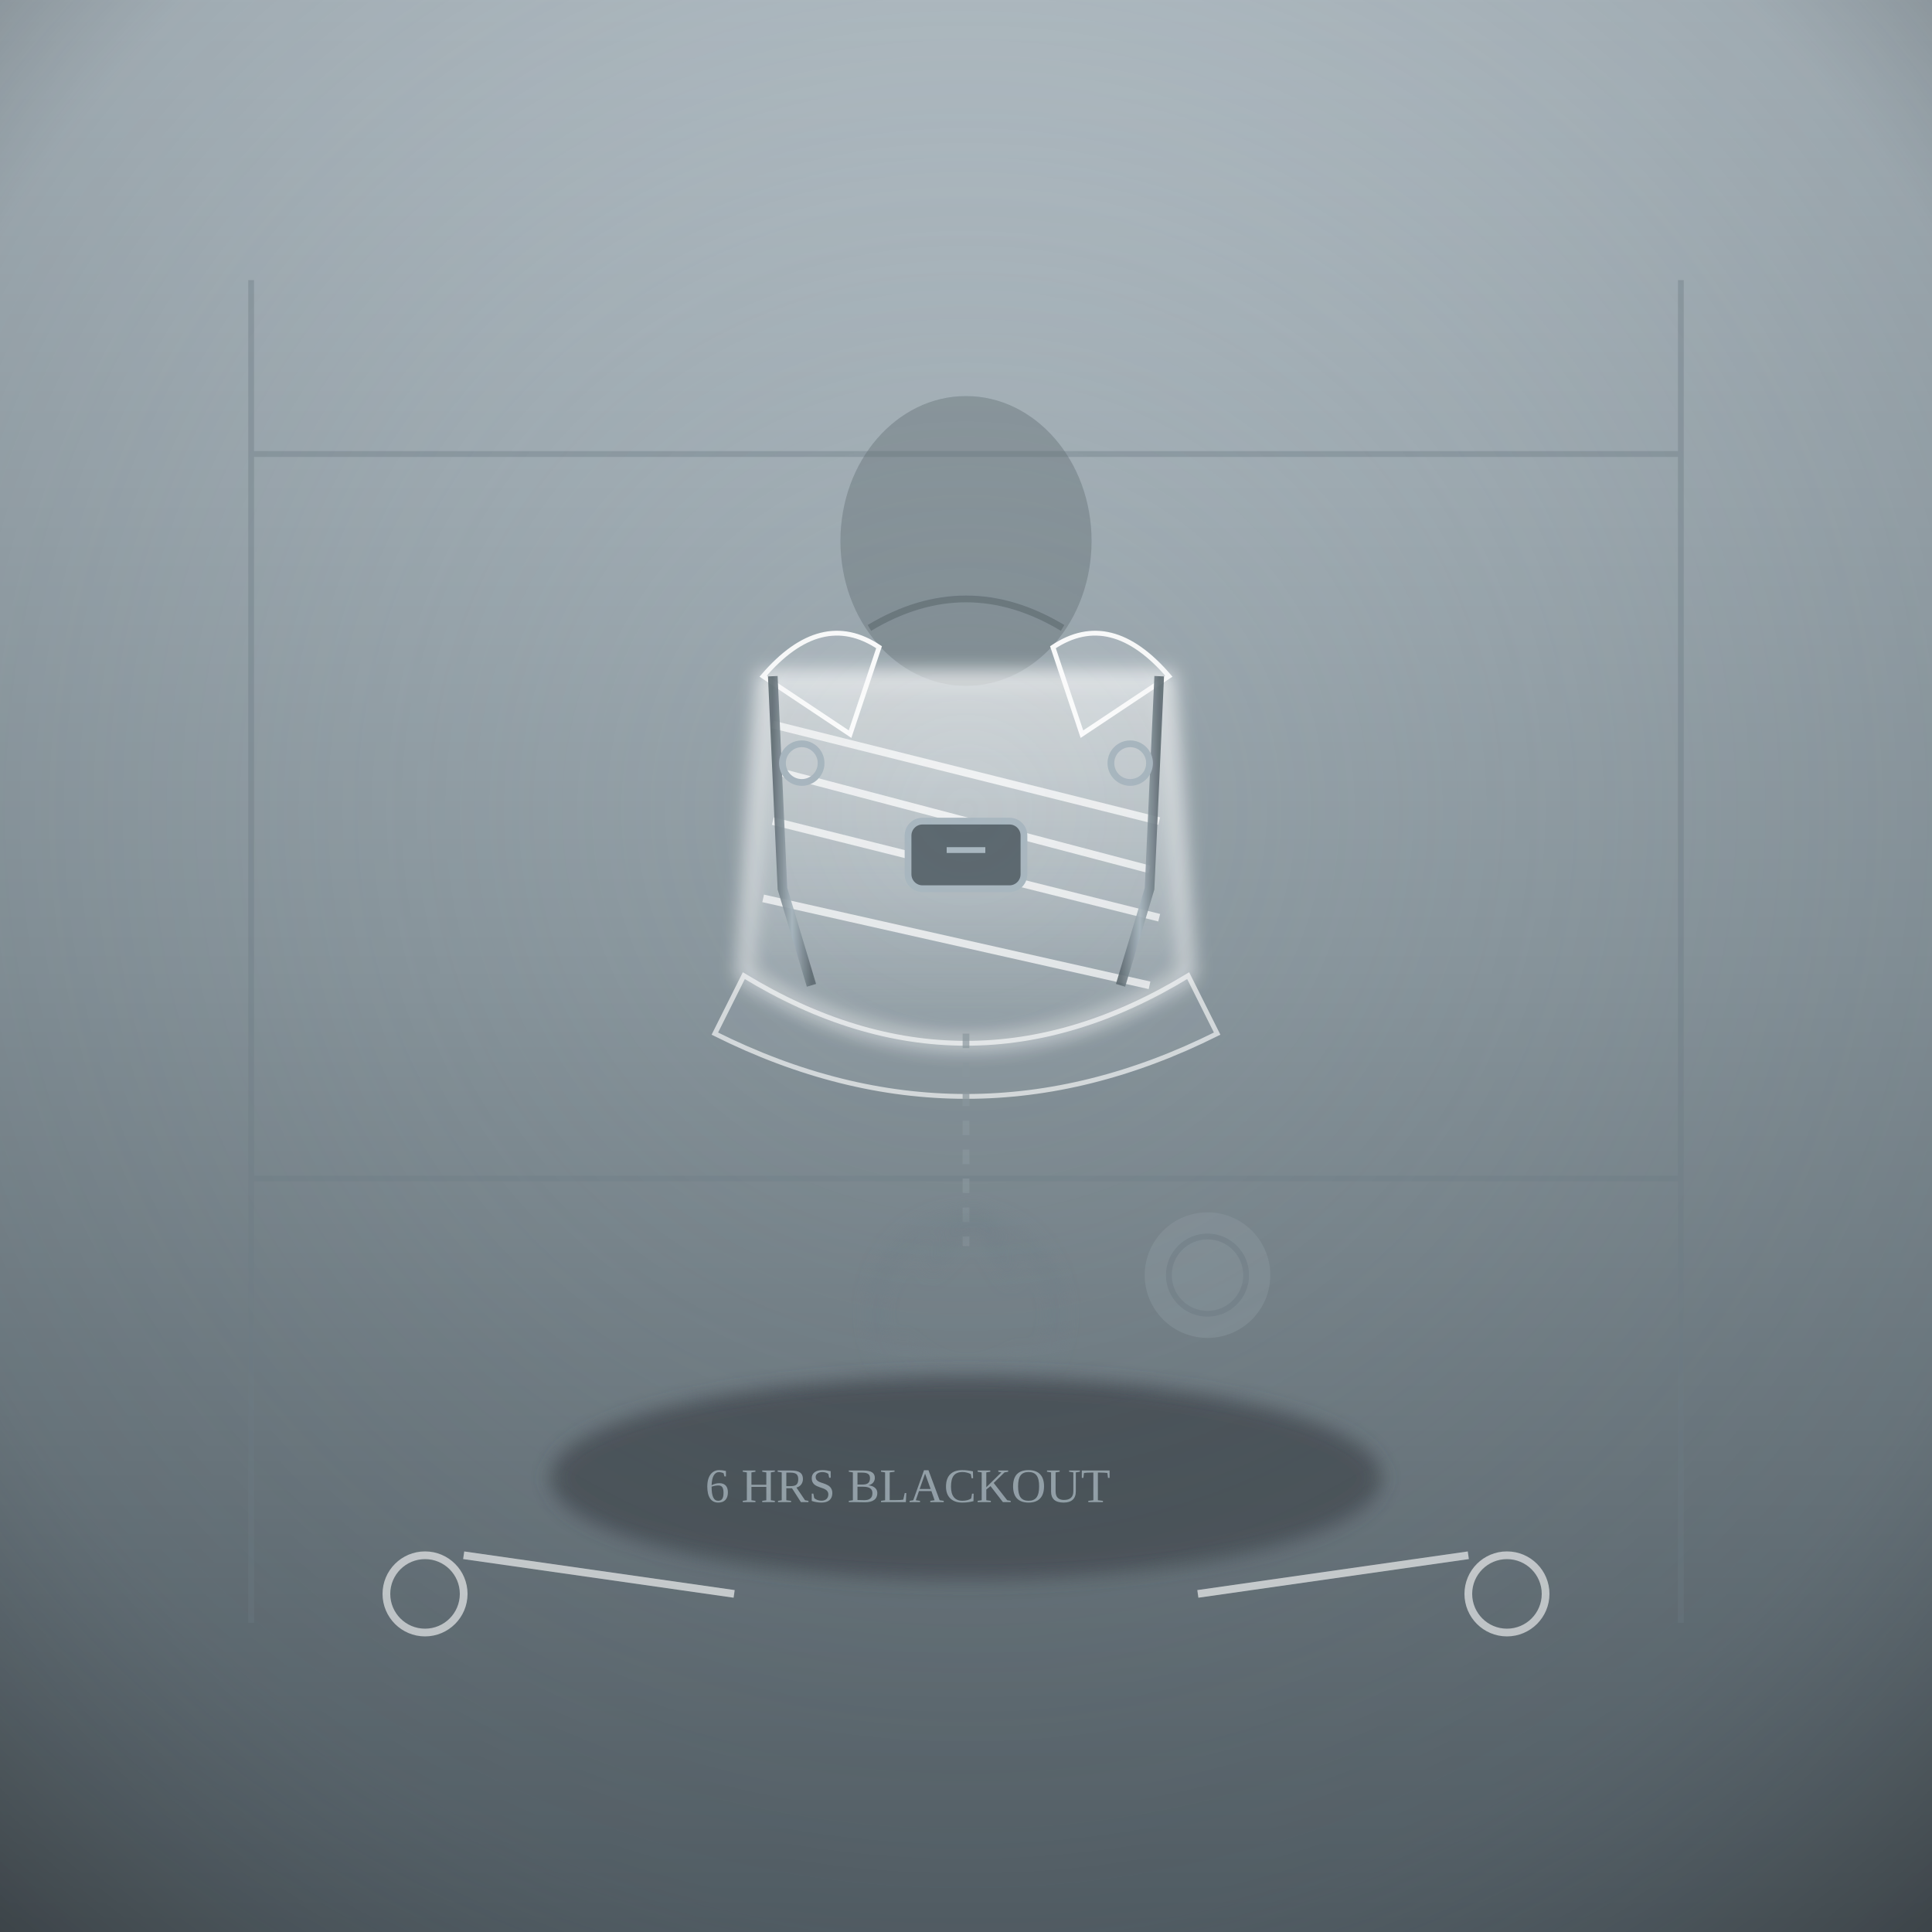
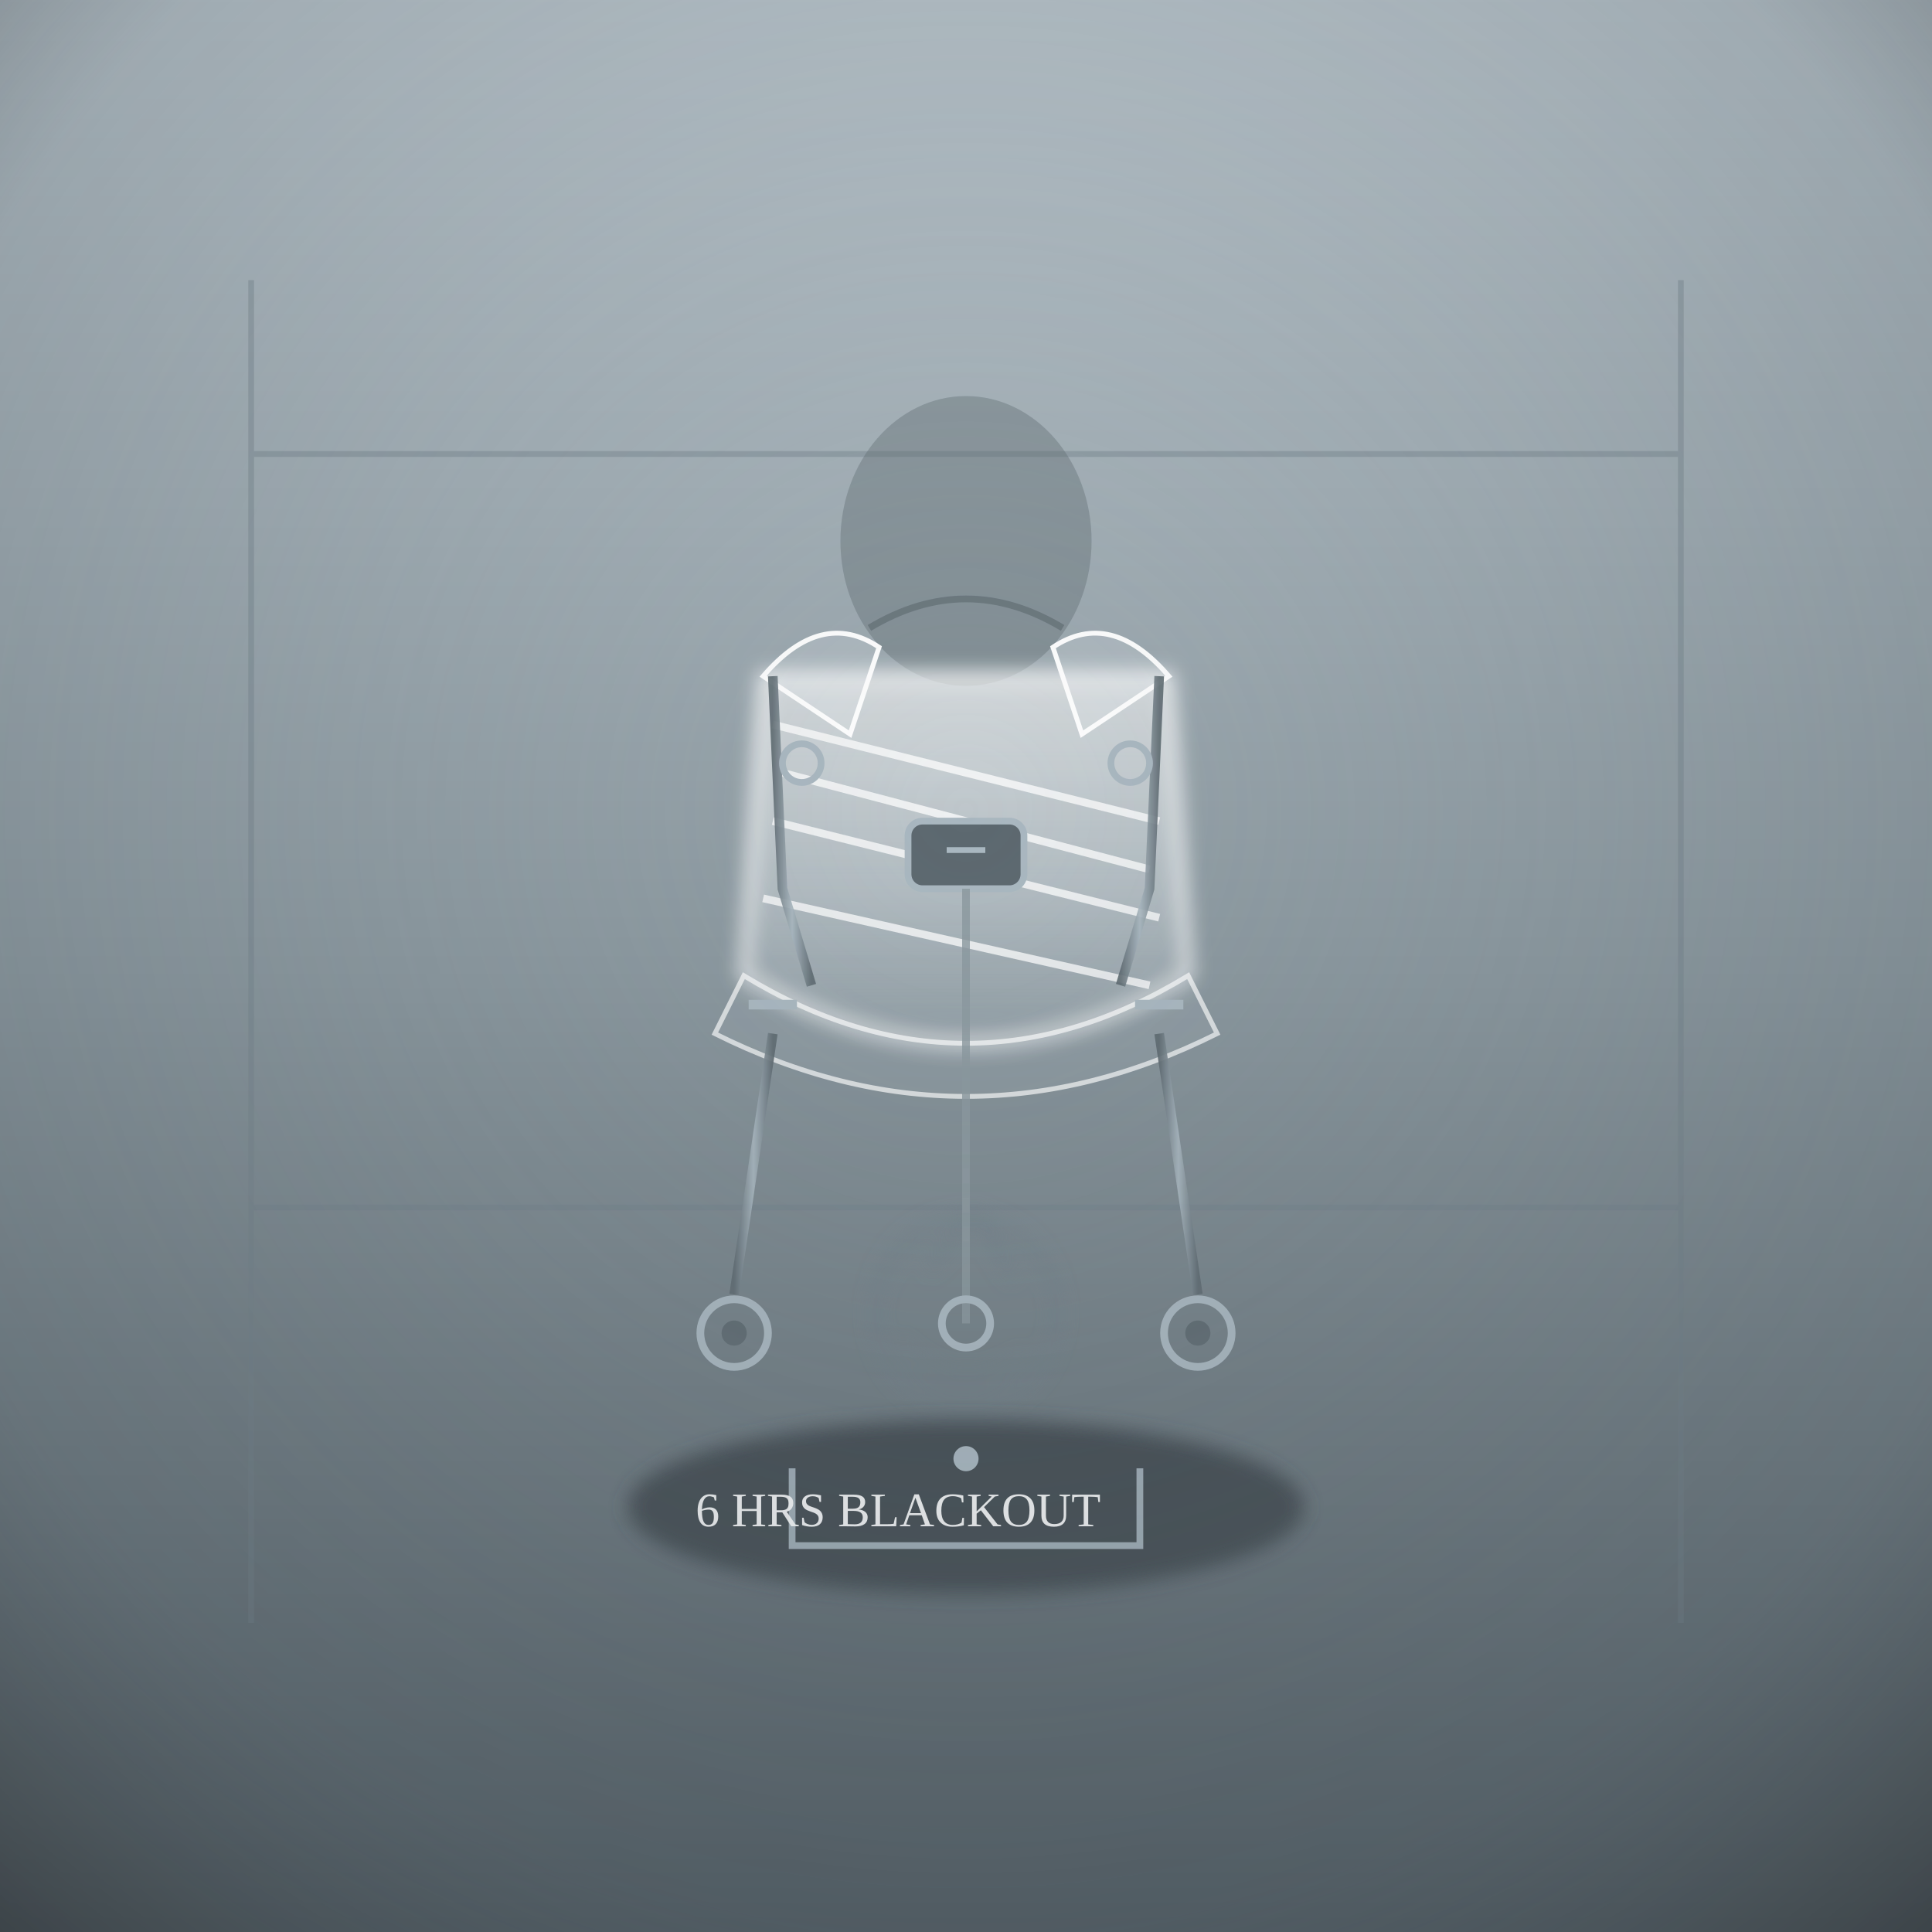
<svg xmlns="http://www.w3.org/2000/svg" viewBox="0 0 400 400" width="100%" height="100%" role="img" aria-label="THE DEBT VEIL">
  <defs>
    <linearGradient id="dvBg" x1="0" y1="0" x2="0" y2="1">
      <stop offset="0" stop-color="#bec9d0" />
      <stop offset=".5" stop-color="#8a979e" />
      <stop offset="1" stop-color="#4a555c" />
    </linearGradient>
    <radialGradient id="dvVign" cx=".5" cy=".42" r=".8">
      <stop offset="0" stop-color="#8a979e" stop-opacity="0" />
      <stop offset=".72" stop-color="#5c686f" stop-opacity=".3" />
      <stop offset="1" stop-color="#2c3033" stop-opacity=".72" />
    </radialGradient>
    <linearGradient id="dvWrap" x1="0" y1="0" x2="0" y2="1">
      <stop offset="0" stop-color="#ffffff" stop-opacity=".58" />
      <stop offset=".6" stop-color="#edf2f5" stop-opacity=".36" />
      <stop offset="1" stop-color="#bec9d0" stop-opacity=".18" />
    </linearGradient>
    <linearGradient id="dvStrap" x1="0" y1="0" x2="1" y2="0">
      <stop offset="0" stop-color="#5c686f" />
      <stop offset=".5" stop-color="#a9b7c0" />
      <stop offset="1" stop-color="#5c686f" />
    </linearGradient>
    <filter id="dvGlow" x="-50%" y="-50%" width="200%" height="200%">
      <feGaussianBlur stdDeviation="2" />
    </filter>
  </defs>
  <rect width="400" height="400" fill="url(#dvBg)" />
  <g stroke="#6f7d86" stroke-width="1.2" opacity=".4">
-     <path d="M52 58 L52 336 M348 58 L348 336 M52 94 L348 94 M52 244 L348 244" />
+     <path d="M52 58 L52 336 M348 58 L348 336 M52 94 L348 94 M52 250 L348 250" />
  </g>
  <ellipse cx="200" cy="112" rx="26" ry="30" fill="#5c686f" opacity=".4" />
  <path d="M180 130 Q200 118 220 130" fill="none" stroke="#5c686f" stroke-width="1.4" opacity=".65" />
  <g filter="url(#dvGlow)">
    <path d="M158 140 L242 140 L246 202 Q200 230 154 202 Z" fill="url(#dvWrap)" stroke="#ffffff" stroke-width="1.8" />
  </g>
  <g fill="none" stroke="#ffffff" stroke-width="1.6" opacity=".75">
    <path d="M160 150 L240 170 M160 170 L240 190 M158 186 L238 204 M162 160 L238 180" />
  </g>
  <path d="M158 140 Q170 126 182 134 L176 152 Z" fill="#edf2f5" fill-opacity=".2" stroke="#ffffff" stroke-width="1" />
  <path d="M242 140 Q230 126 218 134 L224 152 Z" fill="#edf2f5" fill-opacity=".2" stroke="#ffffff" stroke-width="1" />
  <g stroke="url(#dvStrap)" stroke-width="2" fill="none" opacity=".9">
    <path d="M160 140 L162 184 L168 204" />
    <path d="M240 140 L238 184 L232 204" />
  </g>
  <path d="M158 176 L242 176" stroke="url(#dvStrap)" stroke-width="2.2" opacity=".9" />
  <rect x="188" y="170" width="24" height="14" rx="3" fill="#5c686f" stroke="#a9b7c0" stroke-width="1.4" />
  <path d="M196 176 L204 176" stroke="#a9b7c0" stroke-width="1.2" />
  <circle cx="166" cy="158" r="4" fill="none" stroke="#a9b7c0" stroke-width="1.4" />
  <circle cx="234" cy="158" r="4" fill="none" stroke="#a9b7c0" stroke-width="1.4" />
  <path d="M154 202 Q200 230 246 202 L252 214 Q200 240 148 214 Z" fill="#bec9d0" fill-opacity=".15" stroke="#ffffff" stroke-width="1" opacity=".7" />
-   <path d="M200 214 L200 258" stroke="#8a979e" stroke-width="1.4" opacity=".7" stroke-dasharray="3 3" />
+   <g fill="none" stroke="url(#dvStrap)" opacity=".92">
+     <path d="M160 214 L152 268" stroke-width="2" />
+     <path d="M240 214 L248 268" stroke-width="2" />
+   </g>
+   <path d="M155 208 L165 208" stroke="#a9b7c0" stroke-width="2" />
+   <path d="M235 208 L245 208" stroke="#a9b7c0" stroke-width="2" />
+   <g fill="none" stroke="#a9b7c0" stroke-width="1.6">
+     <circle cx="152" cy="276" r="7" />
+     <circle cx="248" cy="276" r="7" />
+   </g>
+   <circle cx="152" cy="276" r="2.6" fill="#5c686f" />
+   <circle cx="248" cy="276" r="2.6" fill="#5c686f" />
+   <path d="M200 236 L200 258" stroke="#8a979e" stroke-width="1.4" opacity=".7" stroke-dasharray="3 3" />
  <g transform="rotate(6 200 272)" filter="url(#dvGlow)">
    <circle cx="200" cy="272" r="19" fill="none" stroke="#6f7d86" stroke-width="1.6" opacity=".85" />
    <path d="M191 263 L200 252 L209 263" fill="none" stroke="#6f7d86" stroke-width="1.6" opacity=".85" />
    <path d="M187 280 Q200 291 213 280" fill="none" stroke="#6f7d86" stroke-width="1.4" opacity=".8" />
  </g>
-   <circle cx="250" cy="264" r="13" fill="#8a979e" opacity=".55" />
-   <circle cx="250" cy="264" r="8" fill="none" stroke="#6f7d86" stroke-width="1.2" opacity=".6" />
+   <path d="M200 184 L200 274" stroke="#8a979e" stroke-width="1.6" opacity=".8" />
+   <circle cx="200" cy="274" r="5" fill="none" stroke="#a9b7c0" stroke-width="1.6" />
  <g filter="url(#dvGlow)">
-     <ellipse cx="200" cy="306" rx="86" ry="21" fill="#3c454b" opacity=".88" />
+     <ellipse cx="200" cy="312" rx="70" ry="18" fill="#3c454b" opacity=".94" />
  </g>
-   <text x="146" y="311" fill="#a9b7c0" opacity=".85" font-size="10">6 HRS BLACKOUT</text>
-   <g stroke="#ffffff" stroke-width="1.6" opacity=".8" fill="none">
-     <path d="M96 322 L152 330" />
-     <circle cx="88" cy="330" r="8" fill="none" />
-     <path d="M304 322 L248 330" />
-     <circle cx="312" cy="330" r="8" fill="none" />
-   </g>
+   <path d="M164 304 L164 320 L236 320 L236 304" fill="none" stroke="#a9b7c0" stroke-width="1.4" opacity=".9" />
+   <circle cx="200" cy="302" r="2.6" fill="#a9b7c0" />
+   <text x="144" y="316" fill="#ffffff" opacity=".95" font-size="10">6 HRS BLACKOUT</text>
  <rect width="400" height="400" fill="url(#dvVign)" />
</svg>
